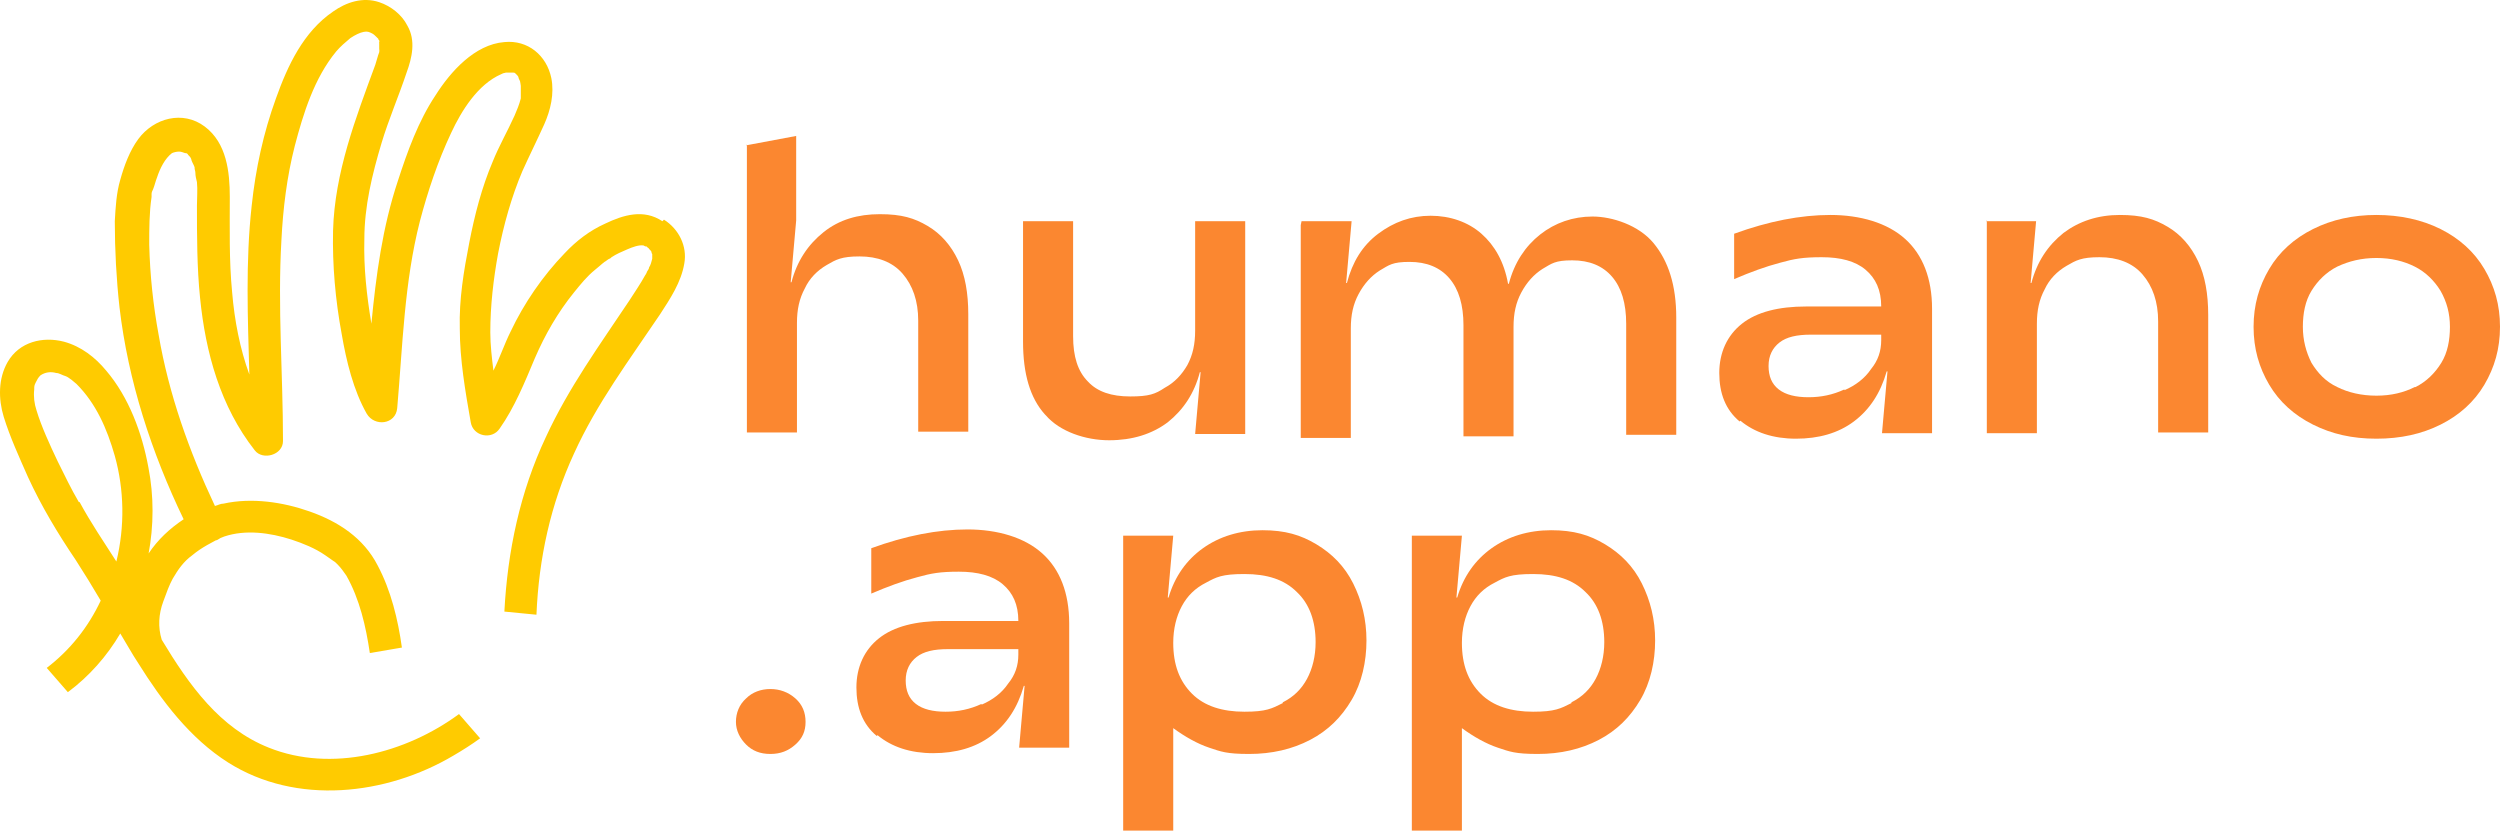
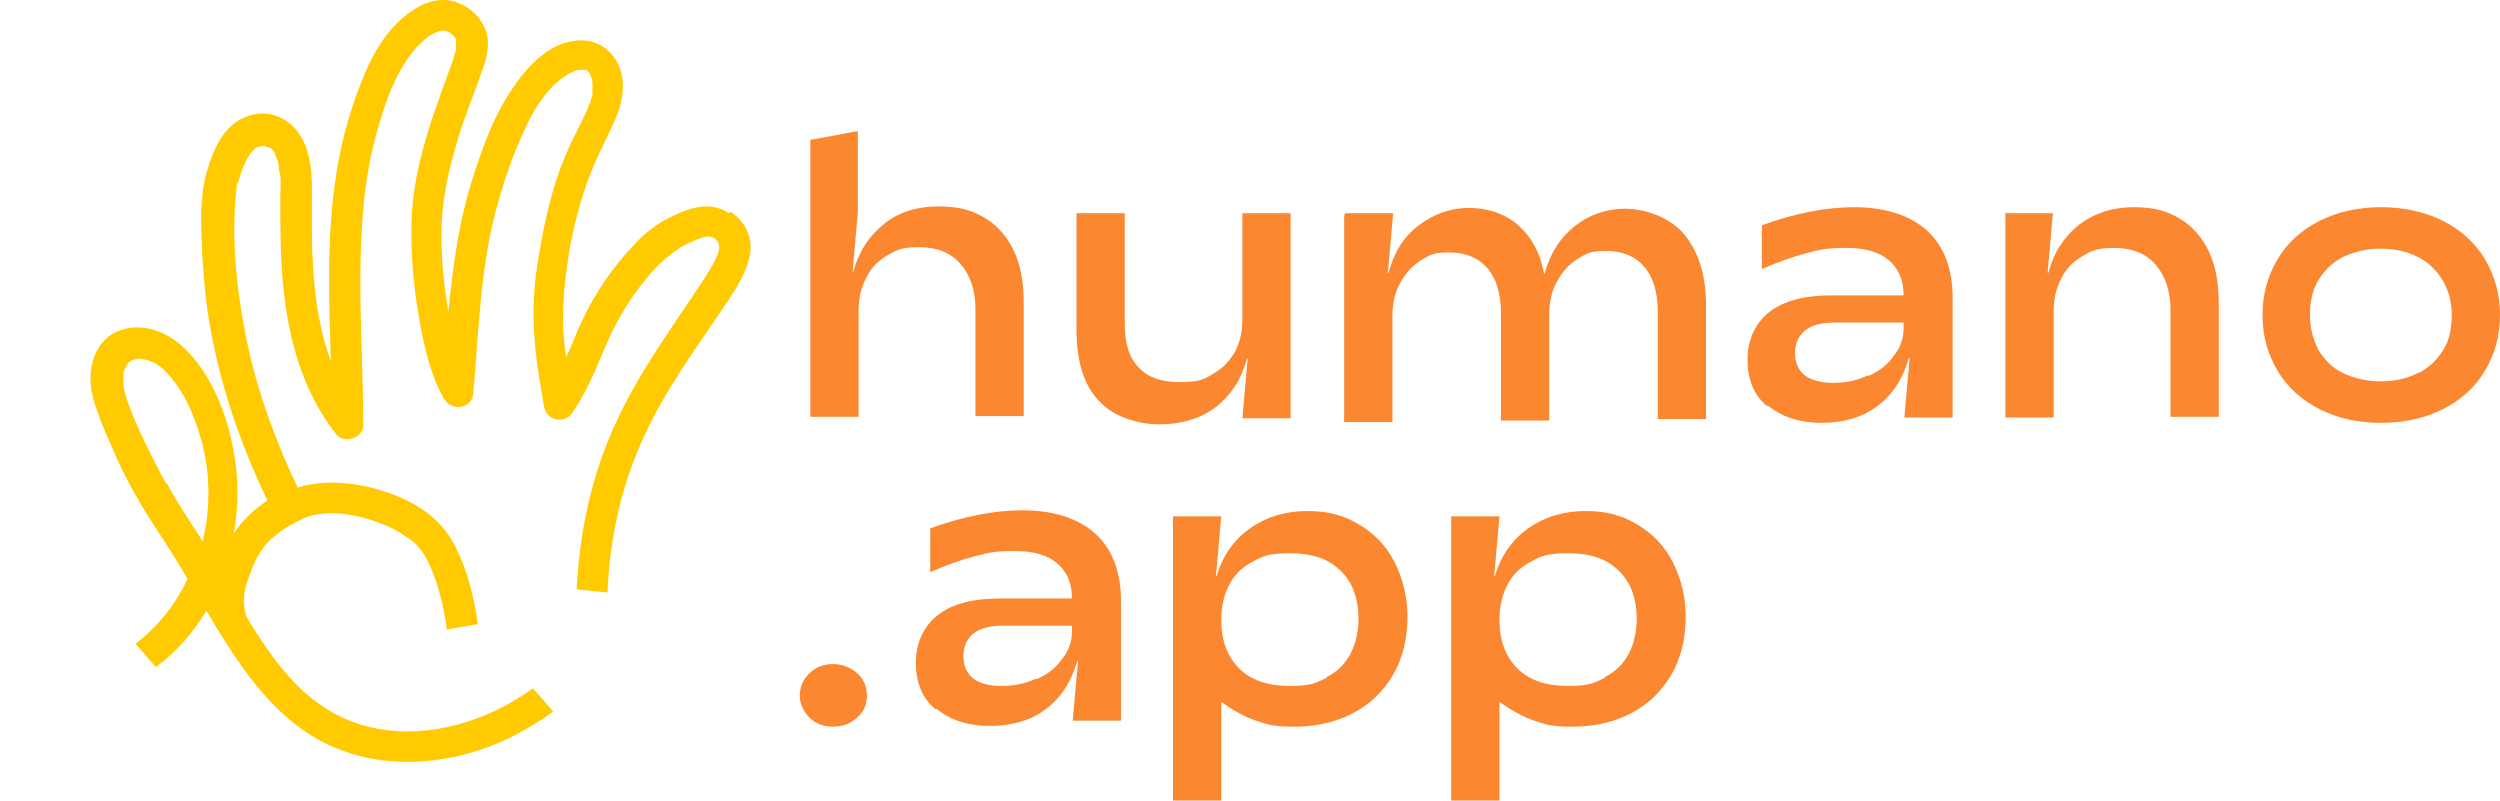
- <svg xmlns="http://www.w3.org/2000/svg" id="Capa_1" version="1.1" viewBox="0 0 319.575 106.179" width="319.575" height="106.179">
+ <svg xmlns="http://www.w3.org/2000/svg" id="Capa_1" version="1.1" viewBox="-12 0 331.575 106.179" width="331.575" height="106.179">
  <defs id="defs1">
    <style id="style1">
      .st0 {
        fill: #ffcb00;
      }

      .st1 {
        fill: #523ec4;
      }

      .st2 {
        fill: #fb8730;
      }
    </style>
  </defs>
  <g id="g17" transform="translate(-130.325,-110.1214)">
    <g id="g5">
      <path class="st0" d="m 213.6,143 c 0,0 0,0 0,0 z" id="path1" />
      <path class="st0" d="M 213.6,143 Z" id="path2" />
      <path class="st0" d="m 178.8,115.4 c 0,0 0,0 0.1,0.3 0,0 0,0 0,0 0,0 0,-0.2 -0.1,-0.3 z" id="path3" />
      <path class="st0" d="m 213.6,143 c 0,0 0,0 0,0 0,0 0,0 0,0 0,0 0,0 0,0 0,0 0,0 0,0 0,0 0,0 0,0 0,0 0,0 0,0 v 0 z" id="path4" />
      <path class="st0" d="m 215,138.4 c -2.4,-1.6 -5,-0.8 -7.3,0.3 -2,0.9 -3.7,2.2 -5.2,3.8 -2.8,2.9 -5.2,6.4 -6.9,10 -0.8,1.6 -1.4,3.4 -2.2,5 -0.2,-1.6 -0.4,-3.3 -0.4,-4.9 0,-3.4 0.4,-6.8 1,-10.1 0.7,-3.6 1.7,-7.2 3.1,-10.5 0.9,-2 1.9,-4 2.8,-6 0.8,-1.8 1.3,-3.9 0.9,-5.9 -0.6,-2.9 -3,-4.9 -6,-4.6 -3.8,0.3 -6.9,3.8 -8.8,6.8 -2.2,3.3 -3.6,7.2 -4.8,10.9 -2,6 -2.8,12.1 -3.4,18.3 -0.6,-3.6 -1,-7.2 -0.9,-10.8 0,-4.2 1,-8.3 2.2,-12.3 0.9,-3 2.2,-6 3.2,-9 0.7,-1.9 1.2,-4.1 0.1,-6 -0.7,-1.4 -2.1,-2.5 -3.6,-3 -2.1,-0.7 -4.2,0 -5.9,1.2 -3.8,2.6 -5.8,6.9 -7.3,11.1 -1.6,4.4 -2.6,9 -3.1,13.7 -0.8,7.2 -0.5,14.4 -0.3,21.6 -1.2,-3.3 -1.9,-6.9 -2.2,-10.5 -0.4,-4.1 -0.3,-8.2 -0.3,-12.2 0,-3.2 -0.4,-6.9 -3.2,-9 -2.8,-2.1 -6.5,-1.1 -8.5,1.6 -1.1,1.5 -1.8,3.4 -2.3,5.2 -0.5,1.7 -0.6,3.5 -0.7,5.3 0,3.7 0.2,7.4 0.6,11 1.1,9.4 4.1,18.6 8.2,27.1 -1.8,1.2 -3.3,2.6 -4.5,4.4 0,0 0,0 0,0.1 0.7,-3.7 0.7,-7.5 0,-11.1 -0.8,-4.4 -2.5,-9 -5.4,-12.4 -1.4,-1.7 -3.2,-3.1 -5.4,-3.7 -2.7,-0.7 -5.7,0 -7.2,2.6 -1.2,2.1 -1.2,4.7 -0.5,7 0.8,2.6 2,5.2 3.1,7.7 1.7,3.7 3.8,7.2 6.1,10.6 1.1,1.7 2.2,3.5 3.2,5.2 -1.6,3.4 -3.9,6.3 -6.9,8.6 l 2.7,3.1 c 2.7,-2 5,-4.6 6.7,-7.5 0.8,1.3 1.5,2.6 2.3,3.8 3,4.8 6.6,9.6 11.5,12.7 8.7,5.5 20.2,4.2 28.8,-0.9 1.2,-0.7 2.3,-1.4 3.4,-2.2 l -2.7,-3.1 c -6.8,5 -16.3,7.5 -24.3,4.3 -6.3,-2.5 -10.2,-8 -13.7,-13.8 -0.5,-1.6 -0.4,-3.3 0.2,-4.9 0.2,-0.5 0.4,-1.1 0.6,-1.6 0.1,-0.2 0.2,-0.5 0.3,-0.7 0.2,-0.4 0.1,-0.2 0.3,-0.6 0.7,-1.2 1.4,-2.2 2.5,-3 0.6,-0.5 1.2,-0.9 1.9,-1.3 0.4,-0.2 0.7,-0.4 1.1,-0.6 0.2,0 0.4,-0.2 0.6,-0.3 0,0 0.5,-0.2 0.5,-0.2 2.7,-0.9 5.8,-0.5 8.6,0.4 1.5,0.5 3,1.1 4.3,2 0.3,0.2 0.7,0.5 1,0.7 0.2,0.1 0.3,0.2 0.5,0.4 0,0 0,0 0.1,0.1 0.5,0.5 0.8,1 1.1,1.4 1.7,3 2.5,6.5 3,9.9 l 4.1,-0.7 c -0.5,-3.6 -1.4,-7.3 -3.1,-10.5 -1.8,-3.5 -5,-5.6 -8.7,-6.9 -3.4,-1.2 -7.4,-1.8 -11,-1 -0.4,0 -0.7,0.2 -1.1,0.3 -3.3,-7 -5.9,-14.3 -7.2,-21.9 -0.7,-3.8 -1.1,-7.6 -1.2,-11.5 0,-2 0,-4.1 0.3,-6.1 0,-0.1 0,-0.3 0,-0.4 0,0 0,0 0,0 0,-0.2 0.1,-0.4 0.2,-0.6 0.2,-0.5 0.3,-1 0.5,-1.5 0.4,-1.2 1,-2.4 1.9,-3.1 0.2,-0.1 0.6,-0.2 0.9,-0.2 0.3,0 0.5,0.1 0.8,0.2 0,0 0,0 0.1,0 0,0 0.1,0 0.2,0.1 0.1,0.2 0.3,0.3 0.4,0.5 0,0 0,0 0,0 0,0 0.1,0.2 0.1,0.3 0.1,0.3 0.3,0.6 0.4,0.9 0,0 0,0 0,0 0,0 0,0 0,0.1 0,0.2 0.1,0.4 0.1,0.6 0,0.4 0.1,0.8 0.2,1.2 0.1,1 0,2 0,3 0,3.9 0,7.9 0.4,11.8 0.7,7 2.6,13.9 7,19.5 1,1.3 3.6,0.6 3.6,-1.2 0,-8.6 -0.7,-17.1 -0.2,-25.7 0.2,-4 0.7,-8.1 1.7,-12 1.1,-4.2 2.5,-8.7 5.3,-12.1 0.5,-0.6 1.2,-1.2 1.8,-1.7 0.6,-0.4 1.2,-0.7 1.7,-0.8 0.5,-0.1 0.7,0 1.1,0.2 0.2,0.1 0.4,0.3 0.6,0.5 0,0 0.1,0.1 0.2,0.2 0,0 0,0 0,0.1 0,0 0.2,0.1 0.1,0.3 0,0 0,0 0,0 0,0 0,0 0,0 0,0 0,0 0,0 0,0 0,0 0,0.1 0,0.2 0,0.3 0,0.5 0,0.2 0,0.3 0,0.5 0.1,-0.6 0,0 0,0.2 -0.2,0.5 -0.3,1 -0.5,1.6 -2.5,6.8 -5.2,13.8 -5.4,21.2 -0.1,4.4 0.3,8.9 1.1,13.2 0.6,3.5 1.5,7.2 3.2,10.2 1,1.7 3.7,1.4 3.9,-0.7 0.7,-8 0.9,-16.1 2.9,-23.9 1,-3.8 2.3,-7.7 4,-11.3 1.3,-2.8 3.4,-6.2 6.4,-7.5 0.4,-0.2 0.3,-0.1 0.6,-0.2 0.2,0 0.3,0 0.5,0 0,0 0,0 0,0 0.1,0 0.2,0 0.4,0 0,0 0,0 0,0 0.1,0 0.2,0 0.3,0.1 0,0 0,0 0,0 0,0 0.1,0.1 0.2,0.2 0,0 0,0 0,0 0,0 0.2,0.2 0.2,0.3 0,0.1 0.1,0.3 0.2,0.5 0,0 0.1,0.5 0.1,0.6 0,0 0,0 0,0 0,0 0,0.2 0,0.3 0,0.2 0,0.4 0,0.6 0,0.2 0,0.4 0,0.5 0,0 0,0 0,0 0,0 0,0.2 0,0.2 -0.2,0.8 -0.5,1.5 -0.8,2.2 -0.9,2 -2,3.9 -2.8,5.9 -1.4,3.3 -2.3,6.8 -3,10.4 -0.7,3.6 -1.3,7.2 -1.2,10.9 0,4 0.7,8 1.4,12 0.3,1.8 2.7,2.3 3.7,0.8 1.9,-2.7 3.2,-5.9 4.5,-9 1.3,-3 2.9,-5.8 5,-8.4 0.9,-1.1 1.6,-2 2.7,-2.9 0.4,-0.3 0.8,-0.7 1.2,-1 0.2,-0.1 0.4,-0.3 0.6,-0.4 0,0 0,0 0,0 0.1,0 0.2,-0.1 0.3,-0.2 0.6,-0.4 1.3,-0.7 2,-1 0.7,-0.3 1.5,-0.6 2.1,-0.5 0,0 0.3,0.2 0.3,0.1 0.1,0 0.3,0.3 0.3,0.2 0.1,0.2 0.3,0.3 0.4,0.5 0,0 0,0.2 0.1,0.3 0,0 0,0 0,0 0,0 0,0 0,0 0,0 0,0 0,0 0,0.1 0,0.2 0,0.1 0,0 0,0 0,0 0,0 0,0.1 0,0.2 0,0 0,-0.1 0,-0.2 0,0 0,0.1 0,0.2 0,0 0,0.2 0,0.3 0,0 0,0 0,0 -0.1,0.4 -0.2,0.8 -0.4,1.1 0,0.2 -0.2,0.4 -0.3,0.6 0,0 0,0.2 -0.1,0.2 0,0 0,0.1 -0.1,0.2 -0.6,1.1 -1.3,2.1 -2,3.2 -3.8,5.7 -7.8,11.2 -10.7,17.5 -3.3,7 -4.9,14.6 -5.3,22.3 l 4.1,0.4 c 0.3,-7.2 1.8,-14.1 4.8,-20.6 2.9,-6.4 7.1,-12 11,-17.8 1.3,-2 2.7,-4.1 3.1,-6.5 0.4,-2.2 -0.7,-4.4 -2.6,-5.6 z m -74.6,35.9 c -1,-1.7 -1.8,-3.4 -2.7,-5.2 -1,-2.1 -2.1,-4.5 -2.7,-6.5 -0.3,-0.9 -0.4,-1.8 -0.3,-2.7 0,-0.4 0,-0.5 0.2,-0.9 0.2,-0.4 0.3,-0.6 0.6,-0.9 0.6,-0.4 1.3,-0.5 2,-0.3 0.4,0 0.8,0.3 1.2,0.4 0.3,0.1 0.5,0.3 0.8,0.5 0,0 0.6,0.5 0.6,0.5 2.5,2.5 3.9,5.7 4.9,9.2 1.2,4.3 1.3,9 0.2,13.5 -1.6,-2.5 -3.3,-5 -4.7,-7.6 z m 55.7,-54.5 c -0.2,0 -0.1,0 0,0 z m 0.5,0.3 z m 0.3,1.3 c 0,0.1 0,0.2 0,0 z" id="path5" />
    </g>
    <g id="g16">
      <g id="g11">
        <path class="st2" d="m 225.7,128.7 6.4,-1.2 v 10.8 l -0.7,7.9 h 0.1 c 0.7,-2.7 2.1,-4.8 4.1,-6.4 2,-1.6 4.4,-2.3 7.2,-2.3 2.8,0 4.4,0.5 6.1,1.5 1.7,1 3,2.5 3.9,4.4 0.9,1.9 1.3,4.2 1.3,6.9 v 15 h -6.4 v -14.2 c 0,-2.5 -0.7,-4.5 -2,-6 -1.3,-1.5 -3.2,-2.2 -5.5,-2.2 -2.3,0 -3,0.4 -4.2,1.1 -1.2,0.7 -2.2,1.7 -2.8,3 -0.7,1.3 -1,2.7 -1,4.4 v 14 h -6.4 v -36.8 z" id="path6" />
        <path class="st2" d="m 263.9,163.1 c -1.9,-2.1 -2.8,-5.2 -2.8,-9.3 v -15.4 h 6.4 v 14.7 c 0,2.6 0.6,4.5 1.9,5.8 1.2,1.3 3,1.9 5.4,1.9 2.4,0 3.2,-0.3 4.4,-1.1 1.3,-0.7 2.2,-1.7 2.9,-2.9 0.7,-1.3 1,-2.7 1,-4.4 v -14 h 6.4 v 27.2 h -6.4 l 0.7,-7.9 h -0.1 c -0.7,2.7 -2.1,4.8 -4.1,6.4 -2,1.5 -4.5,2.3 -7.5,2.3 -3,0 -6.3,-1.1 -8.1,-3.2 z" id="path7" />
        <path class="st2" d="m 296.7,138.4 h 6.4 l -0.7,7.9 h 0.1 c 0.7,-2.7 2,-4.8 4,-6.3 2,-1.5 4.2,-2.3 6.7,-2.3 2.5,0 4.8,0.8 6.5,2.3 1.7,1.5 2.9,3.6 3.4,6.4 h 0.1 c 0.7,-2.7 2.1,-4.8 4,-6.3 1.9,-1.5 4.2,-2.3 6.7,-2.3 2.5,0 5.9,1.1 7.8,3.4 1.9,2.3 2.9,5.4 2.9,9.5 v 15 h -6.4 v -14.2 c 0,-2.6 -0.6,-4.6 -1.8,-6 -1.2,-1.4 -2.9,-2.1 -5.1,-2.1 -2.2,0 -2.6,0.4 -3.8,1.1 -1.1,0.7 -2,1.7 -2.7,3 -0.7,1.3 -1,2.7 -1,4.4 v 14 h -6.4 v -14.2 c 0,-2.6 -0.6,-4.6 -1.8,-6 -1.2,-1.4 -2.9,-2.1 -5.1,-2.1 -2.2,0 -2.6,0.4 -3.8,1.1 -1.1,0.7 -2,1.7 -2.7,3 -0.7,1.3 -1,2.7 -1,4.4 v 14 h -6.4 v -27.2 z" id="path8" />
        <path class="st2" d="m 352.7,164 c -1.8,-1.5 -2.6,-3.6 -2.6,-6.2 0,-2.6 1,-4.8 2.9,-6.3 1.9,-1.5 4.7,-2.2 8.2,-2.2 h 9.6 c 0,-2.1 -0.7,-3.6 -2,-4.7 -1.3,-1.1 -3.2,-1.6 -5.6,-1.6 -2.4,0 -3.5,0.2 -5.3,0.7 -1.9,0.5 -3.8,1.2 -5.9,2.1 V 140 c 4.4,-1.6 8.5,-2.4 12.3,-2.4 3.8,0 7.3,1 9.6,3.1 2.2,2 3.4,5 3.4,8.9 v 15.9 h -6.4 l 0.7,-7.9 h -0.1 c -0.8,2.8 -2.2,4.9 -4.2,6.4 -2,1.5 -4.5,2.2 -7.4,2.2 -2.9,0 -5.3,-0.8 -7.1,-2.3 z m 13.4,-4 c 1.4,-0.6 2.6,-1.5 3.4,-2.7 0.9,-1.1 1.3,-2.3 1.3,-3.7 v -0.7 h -9 c -1.8,0 -3.1,0.3 -4,1 -0.9,0.7 -1.4,1.7 -1.4,3 0,1.3 0.4,2.3 1.3,3 0.9,0.7 2.2,1 3.8,1 1.6,0 3.1,-0.3 4.6,-1 z" id="path9" />
        <path class="st2" d="m 384.2,138.4 h 6.4 l -0.7,7.9 h 0.1 c 0.7,-2.7 2.1,-4.8 4.1,-6.4 2,-1.5 4.4,-2.3 7.2,-2.3 2.8,0 4.4,0.5 6.1,1.5 1.7,1 3,2.5 3.9,4.4 0.9,1.9 1.3,4.2 1.3,6.9 v 15 h -6.4 v -14.2 c 0,-2.5 -0.7,-4.5 -2,-6 -1.3,-1.5 -3.2,-2.2 -5.5,-2.2 -2.3,0 -3,0.4 -4.2,1.1 -1.2,0.7 -2.2,1.7 -2.8,3 -0.7,1.3 -1,2.7 -1,4.4 v 14 h -6.4 v -27.2 z" id="path10" />
        <path class="st2" d="m 426,164.4 c -2.4,-1.2 -4.3,-2.9 -5.6,-5.1 -1.3,-2.2 -2,-4.6 -2,-7.4 0,-2.8 0.7,-5.2 2,-7.4 1.3,-2.2 3.2,-3.9 5.6,-5.1 2.4,-1.2 5.1,-1.8 8.1,-1.8 3,0 5.8,0.6 8.2,1.8 2.4,1.2 4.3,2.9 5.6,5.1 1.3,2.2 2,4.6 2,7.4 0,2.8 -0.7,5.2 -2,7.4 -1.3,2.2 -3.2,3.9 -5.6,5.1 -2.4,1.2 -5.1,1.8 -8.2,1.8 -3.1,0 -5.7,-0.6 -8.1,-1.8 z m 13.1,-4.8 c 1.4,-0.7 2.5,-1.8 3.3,-3.1 0.8,-1.3 1.1,-2.9 1.1,-4.6 0,-1.7 -0.4,-3.2 -1.2,-4.6 -0.8,-1.3 -1.9,-2.4 -3.3,-3.1 -1.4,-0.7 -3,-1.1 -4.9,-1.1 -1.9,0 -3.5,0.4 -5,1.1 -1.4,0.7 -2.5,1.8 -3.3,3.1 -0.8,1.3 -1.1,2.9 -1.1,4.6 0,1.7 0.4,3.2 1.1,4.6 0.8,1.3 1.8,2.4 3.3,3.1 1.4,0.7 3.1,1.1 5,1.1 1.9,0 3.5,-0.4 4.9,-1.1 z" id="path11" />
      </g>
      <g id="g15">
        <path class="st2" d="m 225.7,205.3 c -0.8,-0.8 -1.3,-1.8 -1.3,-2.9 0,-1.1 0.4,-2.2 1.3,-3 0.8,-0.8 1.9,-1.2 3.1,-1.2 1.2,0 2.3,0.4 3.2,1.2 0.9,0.8 1.3,1.8 1.3,3 0,1.2 -0.4,2.1 -1.3,2.9 -0.9,0.8 -1.9,1.2 -3.2,1.2 -1.3,0 -2.3,-0.4 -3.1,-1.2 z" id="path12" />
        <path class="st2" d="m 242.4,204.2 c -1.8,-1.5 -2.6,-3.6 -2.6,-6.2 0,-2.6 1,-4.8 2.9,-6.3 1.9,-1.5 4.7,-2.2 8.2,-2.2 h 9.6 c 0,-2.1 -0.7,-3.6 -2,-4.7 -1.3,-1.1 -3.2,-1.6 -5.6,-1.6 -2.4,0 -3.5,0.2 -5.3,0.7 -1.9,0.5 -3.8,1.2 -5.9,2.1 v -5.8 c 4.4,-1.6 8.5,-2.4 12.3,-2.4 3.8,0 7.3,1 9.6,3.1 2.2,2 3.4,5 3.4,8.9 v 15.9 h -6.4 l 0.7,-7.9 h -0.1 c -0.8,2.8 -2.2,4.9 -4.2,6.4 -2,1.5 -4.5,2.2 -7.4,2.2 -2.9,0 -5.3,-0.8 -7.1,-2.3 z m 13.4,-4 c 1.4,-0.6 2.6,-1.5 3.4,-2.7 0.9,-1.1 1.3,-2.3 1.3,-3.7 v -0.7 h -9 c -1.8,0 -3.1,0.3 -4,1 -0.9,0.7 -1.4,1.7 -1.4,3 0,1.3 0.4,2.3 1.3,3 0.9,0.7 2.2,1 3.8,1 1.6,0 3.1,-0.3 4.6,-1 z" id="path13" />
        <path class="st2" d="m 273.9,178.6 h 6.4 l -0.7,7.9 h 0.1 c 0.8,-2.7 2.3,-4.8 4.4,-6.3 2.1,-1.5 4.7,-2.3 7.6,-2.3 2.9,0 4.9,0.6 6.9,1.8 2,1.2 3.6,2.8 4.7,5 1.1,2.2 1.7,4.6 1.7,7.3 0,2.7 -0.6,5.4 -1.9,7.6 -1.3,2.2 -3,3.9 -5.3,5.1 -2.3,1.2 -4.9,1.8 -7.8,1.8 -2.9,0 -3.6,-0.3 -5.1,-0.8 -1.5,-0.5 -3.1,-1.4 -4.6,-2.5 v 13.1 h -6.4 z m 20.4,21.3 c 1.4,-0.7 2.4,-1.7 3.1,-3 0.7,-1.3 1.1,-2.9 1.1,-4.7 0,-2.7 -0.8,-4.9 -2.4,-6.4 -1.6,-1.6 -3.8,-2.3 -6.7,-2.3 -2.9,0 -3.6,0.4 -4.9,1.1 -1.4,0.7 -2.4,1.7 -3.1,3 -0.7,1.3 -1.1,2.9 -1.1,4.7 0,2.8 0.8,4.9 2.4,6.5 1.6,1.6 3.9,2.3 6.7,2.3 2.8,0 3.5,-0.4 4.9,-1.1 z" id="path14" />
        <path class="st2" d="m 310.8,178.6 h 6.4 l -0.7,7.9 h 0.1 c 0.8,-2.7 2.3,-4.8 4.4,-6.3 2.1,-1.5 4.7,-2.3 7.6,-2.3 2.9,0 4.9,0.6 6.9,1.8 2,1.2 3.6,2.8 4.7,5 1.1,2.2 1.7,4.6 1.7,7.3 0,2.7 -0.6,5.4 -1.9,7.6 -1.3,2.2 -3,3.9 -5.3,5.1 -2.3,1.2 -4.9,1.8 -7.8,1.8 -2.9,0 -3.6,-0.3 -5.1,-0.8 -1.5,-0.5 -3.1,-1.4 -4.6,-2.5 v 13.1 h -6.4 z m 20.4,21.3 c 1.4,-0.7 2.4,-1.7 3.1,-3 0.7,-1.3 1.1,-2.9 1.1,-4.7 0,-2.7 -0.8,-4.9 -2.4,-6.4 -1.6,-1.6 -3.8,-2.3 -6.7,-2.3 -2.9,0 -3.6,0.4 -4.9,1.1 -1.4,0.7 -2.4,1.7 -3.1,3 -0.7,1.3 -1.1,2.9 -1.1,4.7 0,2.8 0.8,4.9 2.4,6.5 1.6,1.6 3.9,2.3 6.7,2.3 2.8,0 3.5,-0.4 4.9,-1.1 z" id="path15" />
      </g>
    </g>
  </g>
</svg>
